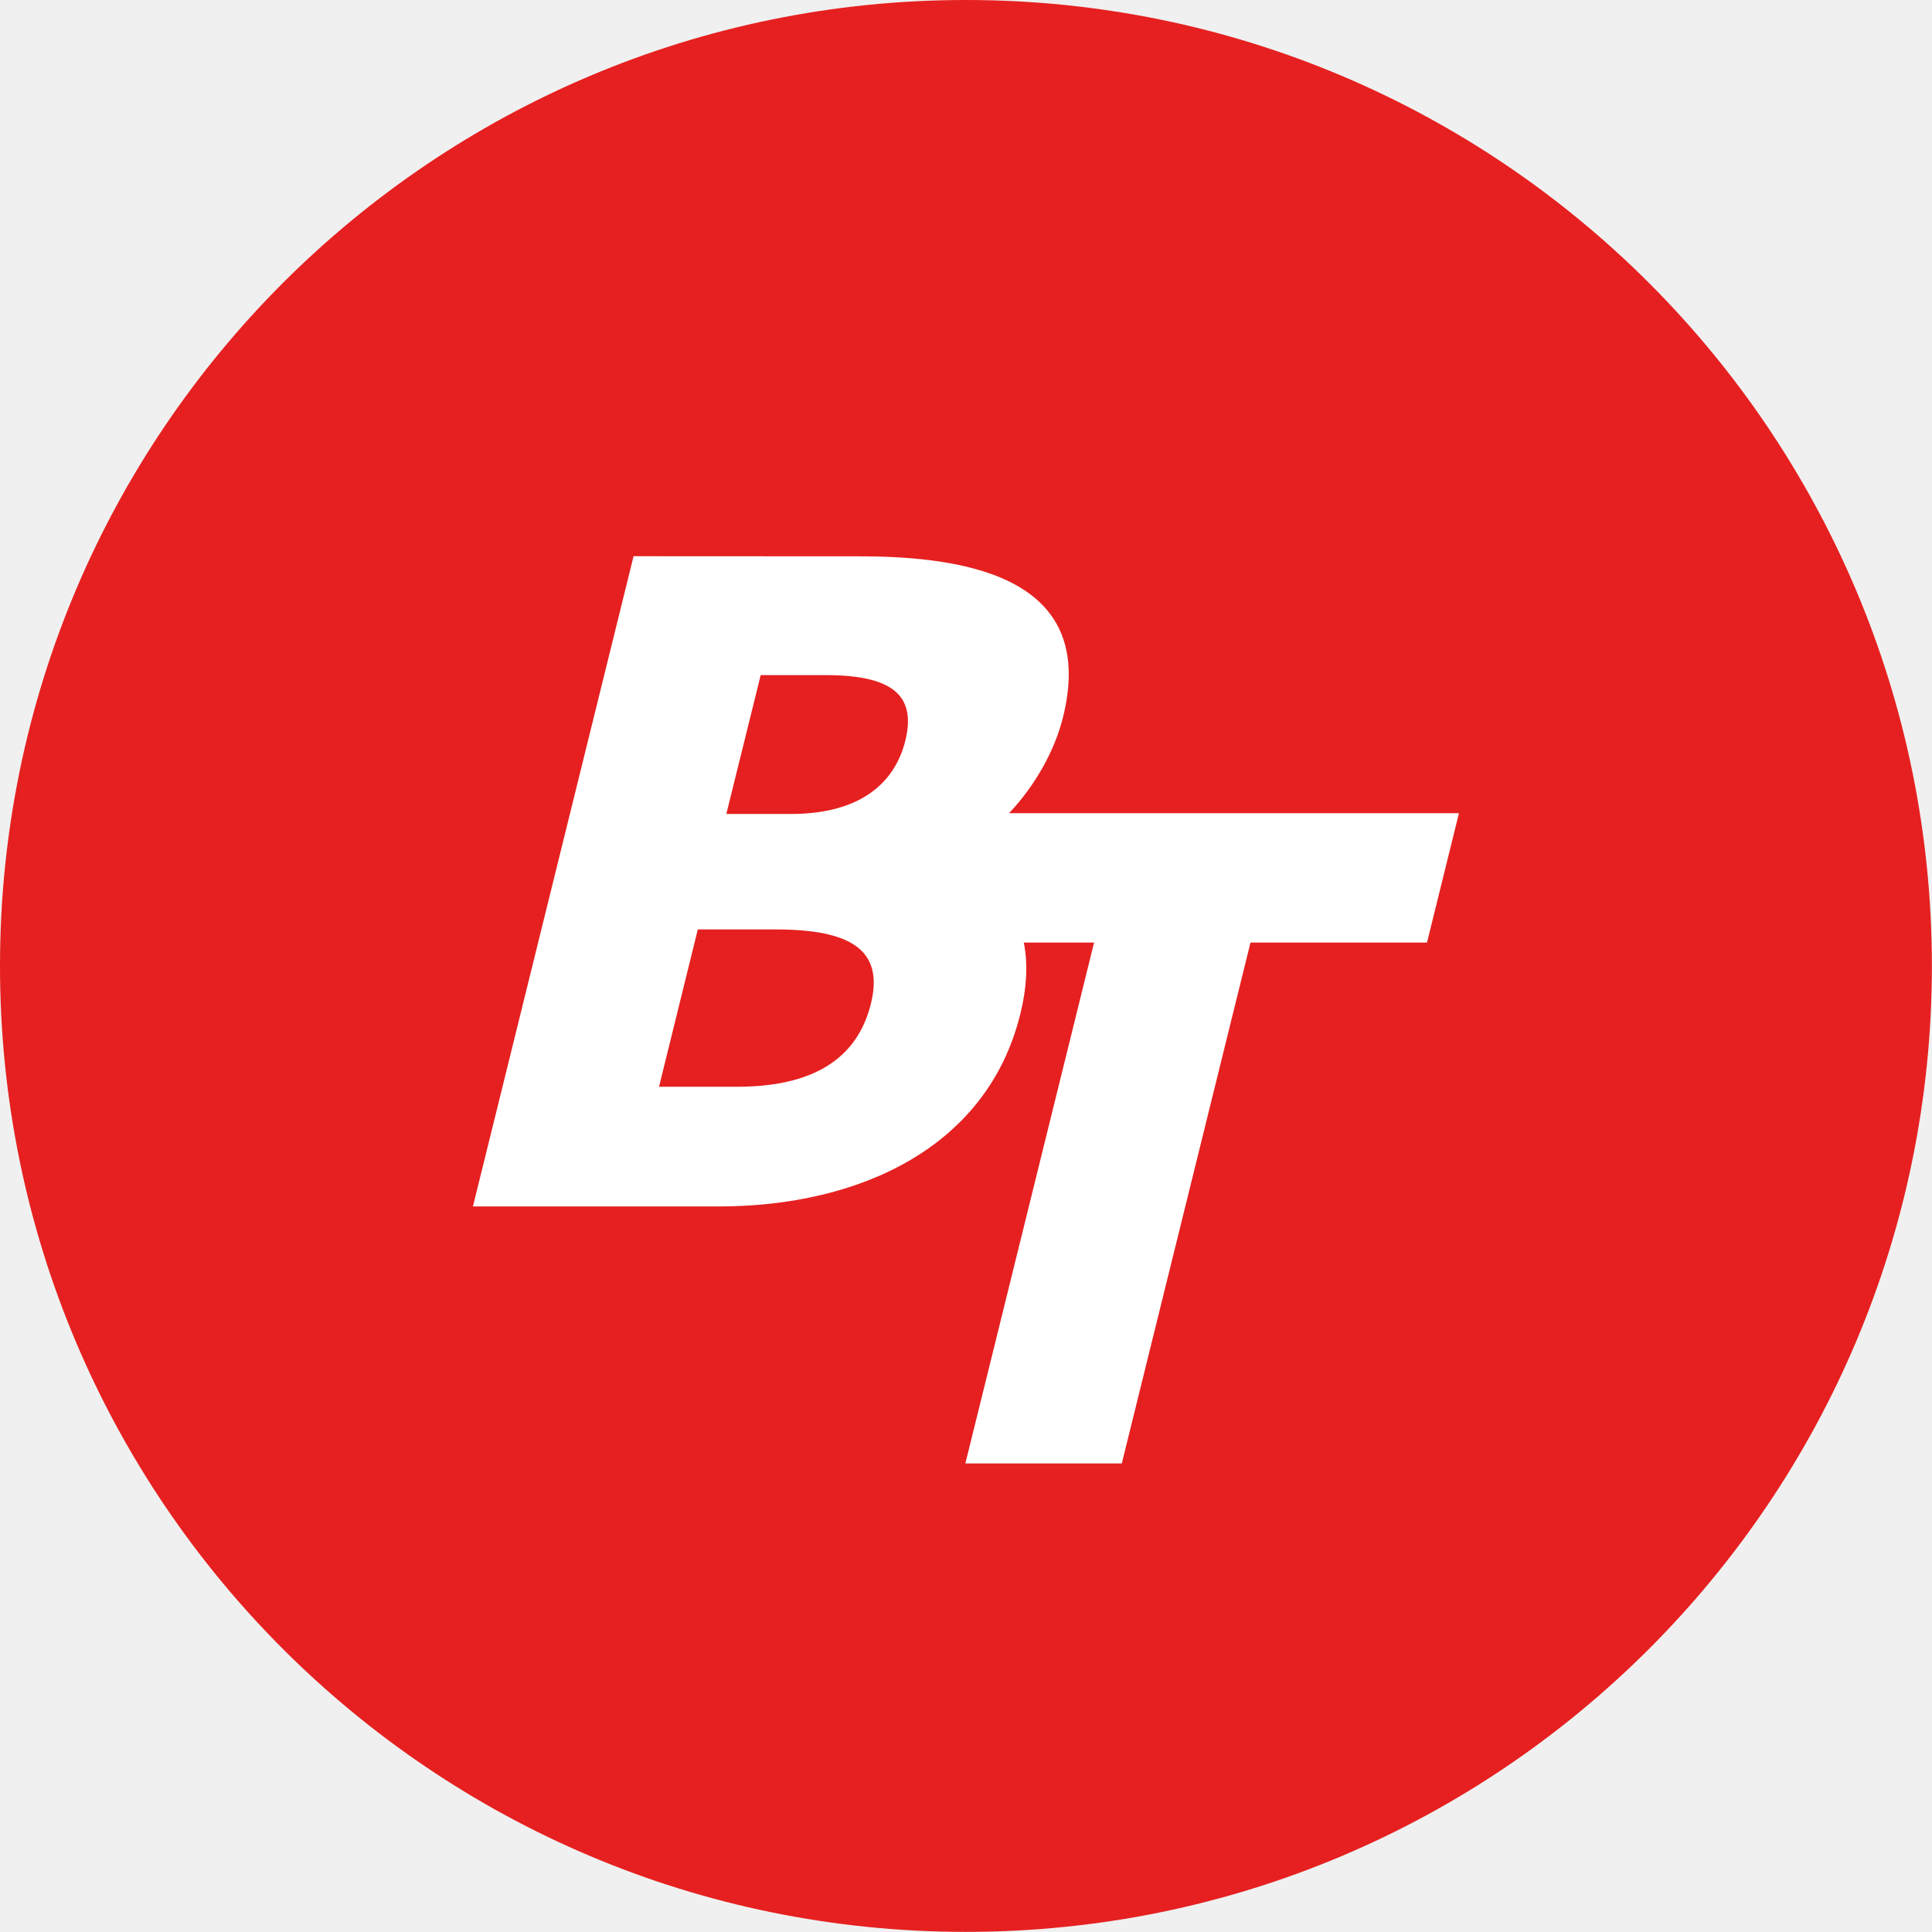
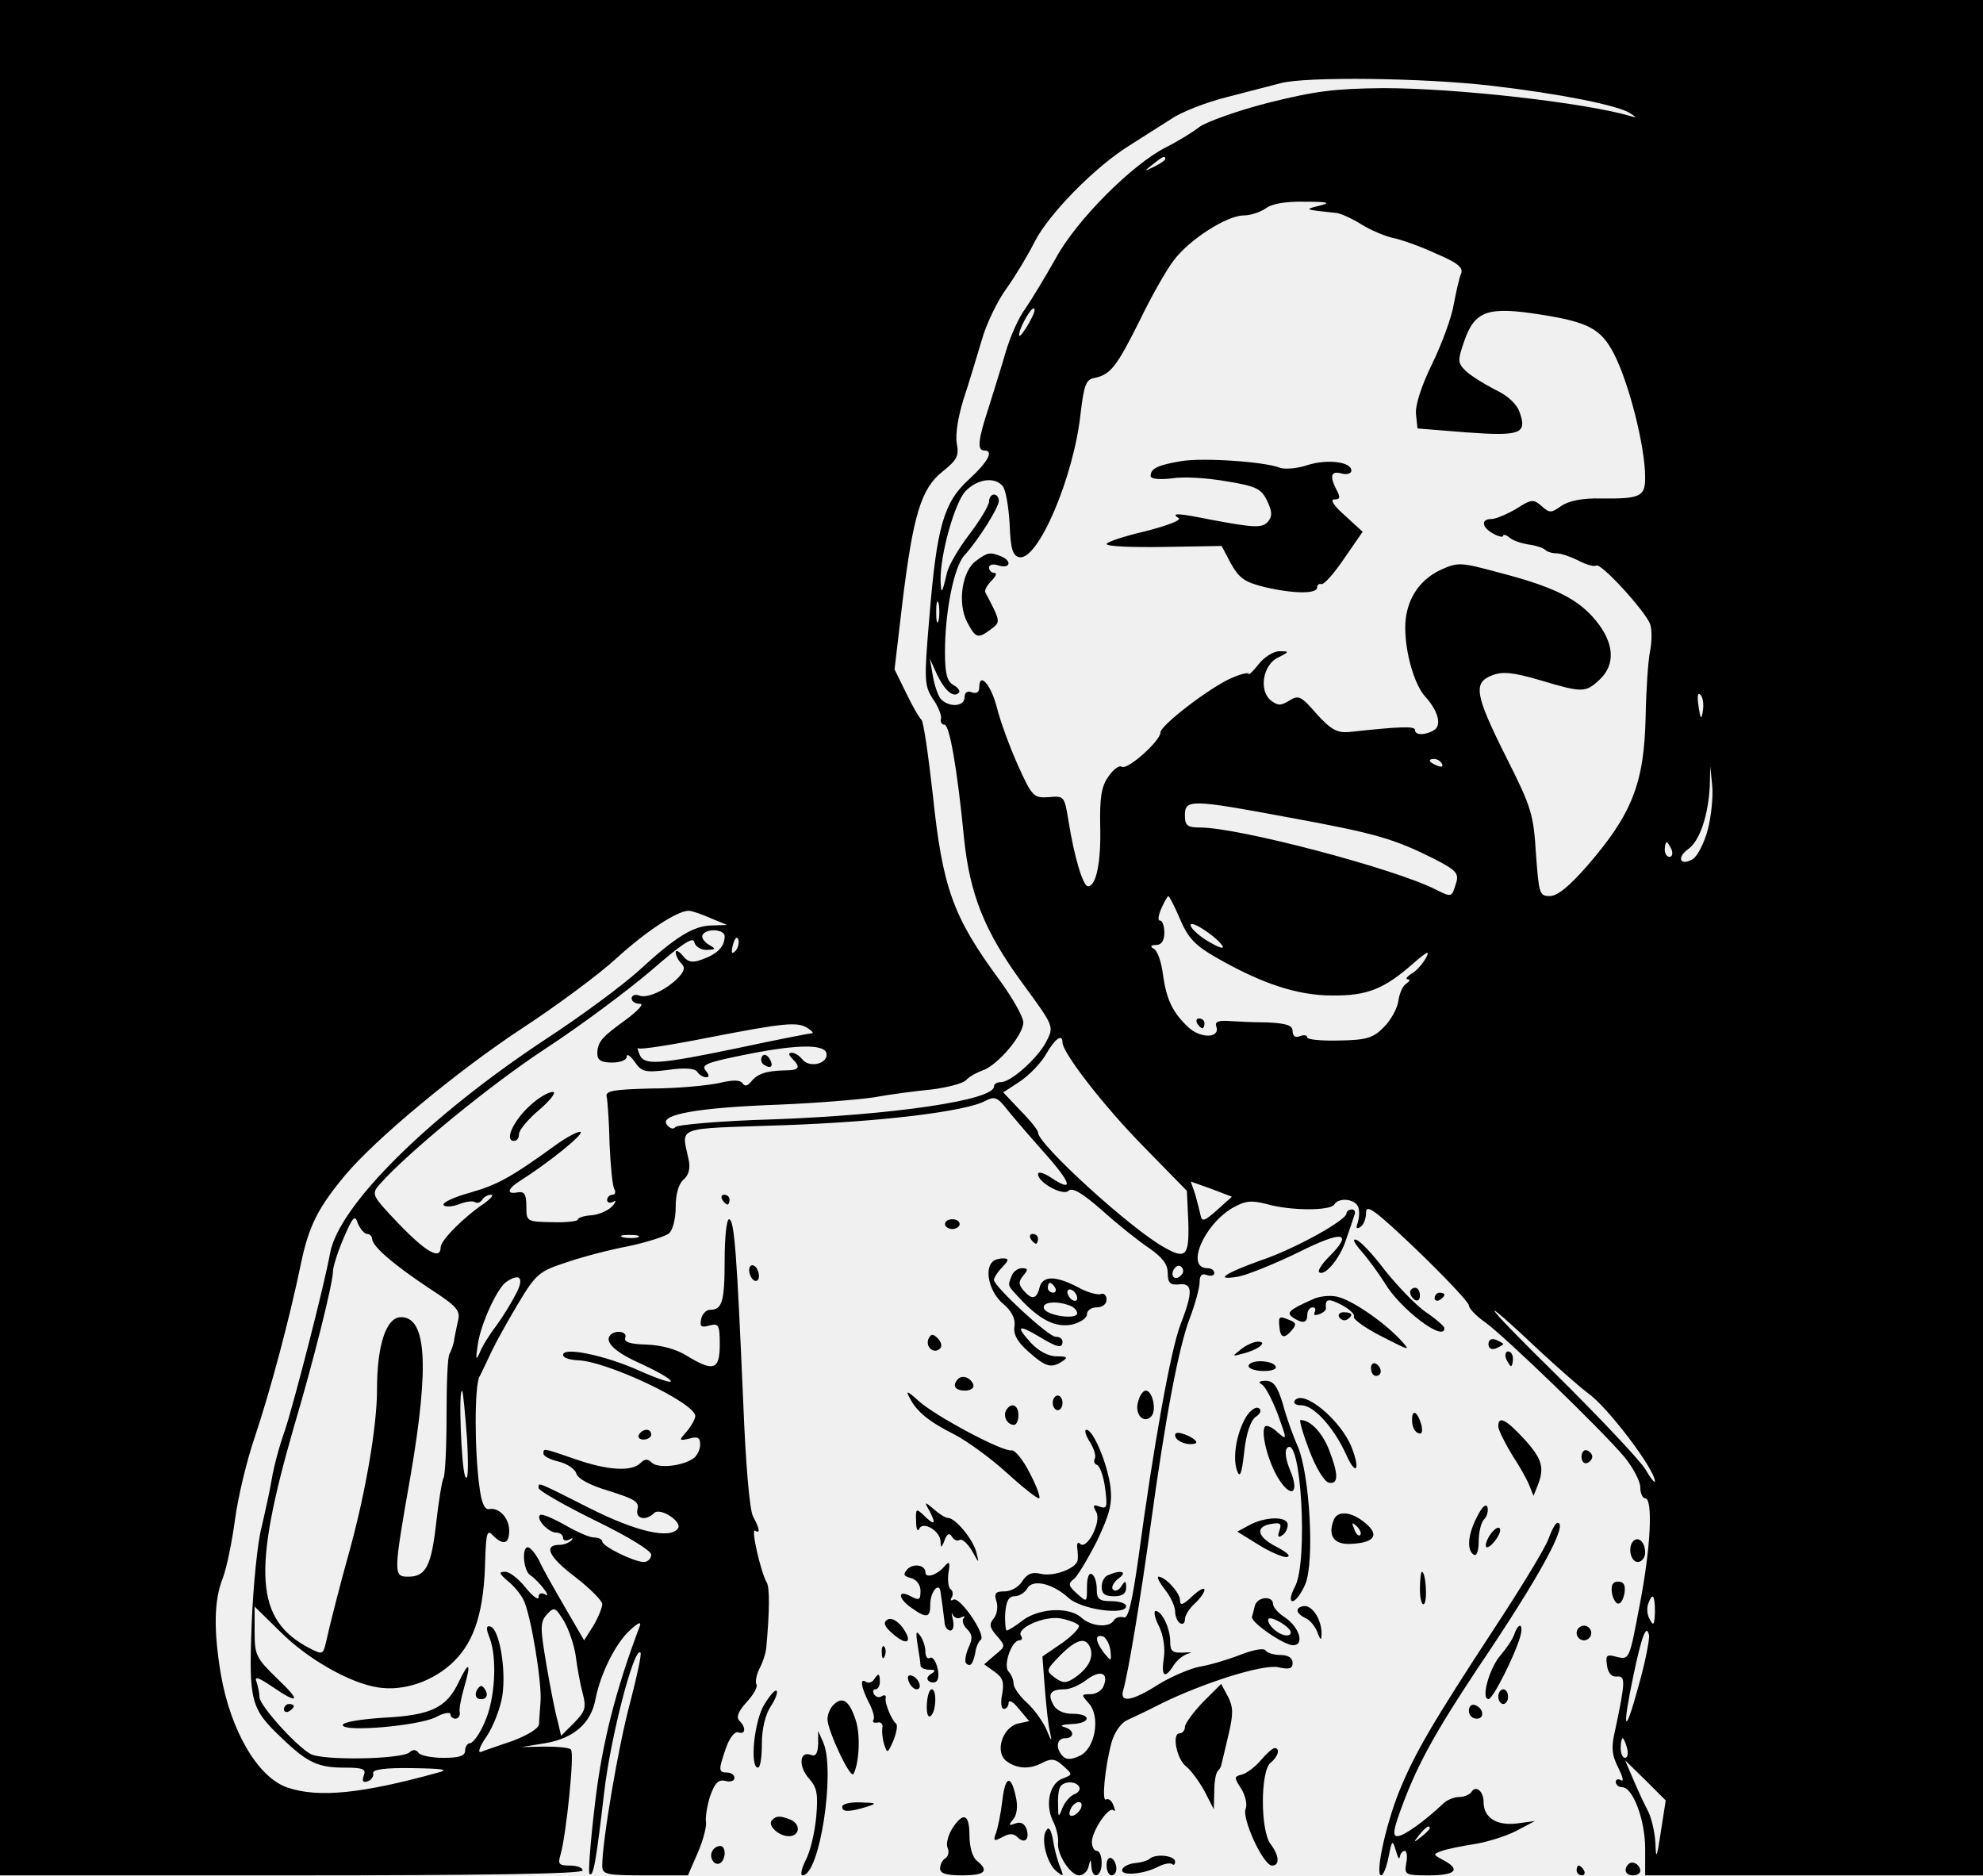
- <svg xmlns="http://www.w3.org/2000/svg" width="64" height="64" version="1.1" viewBox="0 0 16.933 16.933">
-   <circle cx="8.466" cy="8.466" r="8.466" fill="#e62020" stroke-linecap="round" stroke-width=".671" />
-   <path d="m5.553 4.875-1.408 5.699h2.152c1.241 0 2.358-0.521 2.645-1.685 0.06-0.243 0.067-0.451 0.031-0.628h0.616l-1.128 4.565h1.371l1.128-4.565h1.547l0.28-1.134h-3.943c0.229-0.242 0.401-0.549 0.473-0.842 0.271-1.095-0.594-1.409-1.774-1.409zm1.114 1.042h0.567c0.574 0 0.801 0.168 0.701 0.574-0.097 0.391-0.419 0.643-1.002 0.643h-0.567zm-0.551 2.229h0.682c0.666 0 0.95 0.184 0.835 0.651-0.121 0.49-0.517 0.728-1.175 0.728h-0.682z" fill="#fff" stroke-width="1.176" style="font-feature-settings:normal;font-variant-caps:normal;font-variant-ligatures:normal;font-variant-numeric:normal" />
+ <svg xmlns="http://www.w3.org/2000/svg" version="1.0" width="405pt" height="383pt" viewBox="0 0 405 383" preserveAspectRatio="xMidYMid meet">
+   <g transform="translate(0,383) scale(0.1,-0.1)" fill="#000000" stroke="none">
+     <path d="M0 1915 l0 -1915 595 0 c390 0 595 3 595 10 0 6 -12 10 -26 10 -23 0 -25 3 -19 23 11 38 29 207 21 214 -3 4 -28 6 -54 6 l-47 -1 49 8 c58 10 93 41 102 89 10 52 41 115 71 142 15 14 23 18 20 9 -50 -132 -78 -243 -92 -365 -9 -75 -14 -140 -11 -142 8 -8 14 30 30 167 13 112 61 298 74 285 3 -2 -7 -48 -21 -102 -24 -88 -57 -283 -57 -333 0 -18 7 -20 88 -20 l87 0 20 46 c11 25 18 53 17 62 -2 9 2 33 8 53 10 28 17 35 31 32 11 -3 19 0 19 6 0 6 -7 11 -15 11 -18 0 -18 5 -2 51 7 20 18 34 25 31 15 -5 16 10 2 24 -7 7 -2 19 15 38 14 15 23 31 20 36 -3 5 0 20 6 32 7 13 13 32 14 43 7 76 7 123 1 133 -12 20 -33 112 -24 106 11 -7 10 3 -4 29 -7 13 -15 105 -20 232 -13 301 -18 375 -29 375 -5 0 -9 -37 -9 -82 0 -87 -5 -103 -30 -103 -8 0 -16 -9 -18 -19 -3 -15 0 -18 17 -13 19 5 21 1 21 -39 0 -52 -13 -56 -67 -23 -22 14 -53 22 -83 23 -33 1 -46 5 -43 14 5 12 -18 17 -30 6 -14 -14 9 -36 64 -60 32 -15 59 -30 59 -35 0 -4 -29 6 -65 22 -69 31 -155 49 -155 32 0 -6 13 -10 29 -11 59 -1 241 -87 241 -114 0 -6 -8 -20 -17 -31 -17 -19 -17 -20 5 -15 17 5 22 2 22 -12 0 -10 -6 -22 -12 -27 -21 -17 -74 -23 -87 -10 -8 8 -14 8 -23 -1 -18 -18 -67 -15 -133 8 -67 23 -65 23 -65 11 0 -5 14 -12 31 -16 17 -4 33 -15 36 -24 3 -11 27 -24 67 -36 51 -16 62 -22 58 -37 -5 -20 17 -25 34 -8 12 12 57 -17 49 -31 -15 -23 -84 -8 -181 41 -111 56 -104 53 -104 41 0 -5 52 -35 115 -66 68 -33 115 -62 115 -70 0 -8 -7 -15 -15 -15 -20 0 -85 32 -85 42 0 4 -7 8 -17 8 -9 0 -36 12 -60 26 -25 14 -47 23 -50 20 -9 -8 17 -36 33 -36 8 0 14 -5 14 -11 0 -5 6 -7 13 -3 7 4 8 3 4 -2 -5 -5 -16 -9 -24 -9 -34 0 -22 -25 31 -65 31 -24 56 -49 56 -56 0 -7 -8 -27 -18 -44 l-19 -30 -39 67 c-22 38 -46 80 -53 96 -8 15 -18 27 -23 27 -13 0 -9 -48 5 -57 17 -11 46 -49 30 -39 -8 4 -13 2 -13 -6 0 -7 -12 2 -26 19 -14 18 -33 33 -42 33 -14 0 -13 -3 4 -18 12 -9 27 -27 33 -39 15 -29 38 -169 35 -208 -1 -16 -3 -37 -3 -46 -1 -9 -22 -22 -53 -34 -29 -10 -59 -20 -66 -23 -7 -2 -2 12 12 32 14 21 28 58 32 83 8 54 -6 135 -24 141 -9 3 -10 -3 -2 -23 16 -42 11 -126 -10 -172 -10 -24 -24 -43 -30 -43 -5 0 -10 -7 -10 -15 0 -11 -12 -15 -44 -15 -25 0 -48 5 -51 10 -5 7 -11 8 -19 1 -17 -14 -177 -17 -202 -3 -29 16 -104 99 -104 116 0 8 -3 22 -6 31 -5 12 3 10 31 -9 57 -39 61 -31 10 17 -42 41 -45 47 -45 95 l0 51 53 -52 c55 -55 141 -104 198 -113 54 -9 116 13 157 54 42 42 61 103 63 209 2 53 4 60 16 47 21 -21 33 -17 33 10 0 26 -21 48 -41 44 -9 -2 -16 13 -20 47 -10 73 -10 203 0 223 5 9 16 33 25 52 9 19 34 64 55 99 36 60 43 65 98 83 32 11 89 26 127 33 37 8 75 20 82 26 8 6 14 30 14 54 0 27 6 47 16 56 10 8 14 22 11 38 -15 73 -34 65 193 73 200 7 373 28 413 50 17 9 24 7 40 -13 10 -13 45 -54 78 -91 59 -66 63 -85 14 -52 -14 9 -25 12 -25 6 0 -17 51 -45 62 -34 8 8 29 -5 69 -40 32 -29 75 -63 96 -77 27 -19 38 -33 38 -51 0 -20 5 -25 23 -23 28 3 29 -15 3 -82 -20 -52 -55 -247 -86 -477 -13 -92 -21 -125 -30 -121 -7 2 -16 0 -20 -6 -9 -16 -46 -13 -66 5 -25 23 -86 20 -120 -5 -15 -12 -30 -21 -33 -21 -2 0 -4 16 -3 35 2 25 7 35 19 35 9 0 21 7 26 16 11 20 52 10 84 -19 25 -24 118 -37 118 -17 0 5 -13 10 -30 10 -25 0 -30 4 -30 24 0 14 -4 28 -10 31 -6 4 -10 -7 -10 -26 0 -32 0 -32 -21 -13 -17 15 -18 20 -6 29 7 5 28 40 47 77 26 55 32 76 28 111 -6 47 -35 117 -49 117 -5 0 -2 -11 7 -25 8 -13 13 -28 10 -34 -3 -5 -1 -11 5 -13 5 -2 13 -23 16 -47 5 -39 4 -43 -11 -38 -13 5 -15 3 -7 -11 11 -20 -19 -78 -33 -65 -4 5 -7 1 -6 -7 1 -8 2 -20 1 -26 -2 -17 -50 -35 -76 -28 -17 4 -27 0 -37 -15 -7 -12 -23 -21 -36 -21 -19 0 -22 -4 -17 -20 4 -12 1 -28 -6 -36 -9 -11 -8 -18 7 -35 18 -21 18 -21 -4 -39 l-22 -19 21 -15 c17 -12 20 -21 16 -45 -4 -18 -2 -31 3 -31 6 0 10 6 10 13 1 6 10 1 21 -13 l21 -25 -23 -5 c-32 -8 -48 -59 -23 -77 22 -16 48 -17 75 -2 16 8 25 7 40 -7 20 -18 20 -18 0 -26 -27 -9 -37 -52 -21 -86 8 -15 12 -35 11 -45 -3 -23 25 -67 43 -67 8 0 17 8 19 17 4 17 5 17 6 1 2 -28 21 -21 21 7 0 14 -4 25 -10 25 -5 0 -10 8 -10 18 0 23 35 74 44 65 4 -4 4 0 0 10 -3 9 -10 15 -15 12 -9 -6 -3 62 11 116 6 21 19 40 32 46 13 6 43 20 68 33 87 43 210 82 241 75 22 -5 29 -3 29 9 0 10 -9 16 -24 16 -14 0 -27 4 -31 9 -3 6 -25 2 -53 -9 -26 -10 -63 -21 -83 -24 -19 -4 -57 -20 -83 -36 -53 -34 -80 -39 -72 -12 10 34 36 190 56 337 30 219 57 363 80 423 11 29 20 62 20 73 0 15 5 19 15 15 8 -3 15 -1 15 4 0 6 -6 10 -14 10 -45 0 -8 88 51 123 27 15 38 16 70 8 48 -14 130 -14 138 -1 9 15 42 12 49 -5 3 -8 2 -22 -1 -32 -4 -11 -3 -14 5 -9 7 4 12 17 12 30 0 18 19 4 105 -78 58 -56 105 -106 105 -112 0 -6 15 -22 34 -35 40 -29 237 -219 284 -275 17 -21 32 -49 32 -61 0 -13 5 -23 10 -23 16 0 12 -98 -11 -217 -21 -111 -21 -113 -46 -107 -22 6 -24 4 -21 -17 2 -15 9 -24 20 -23 18 2 18 -9 -3 -108 -9 -37 -7 -52 6 -78 9 -18 12 -29 6 -26 -6 4 -11 2 -11 -3 0 -6 6 -11 13 -11 22 0 47 -67 47 -125 l0 -55 345 0 345 0 0 1915 0 1915 -2025 0 -2025 0 0 -1915z m3045 1740 c139 -16 259 -40 284 -56 14 -9 14 -10 1 -6 -92 27 -354 57 -505 57 -100 -1 -139 -6 -235 -30 -63 -16 -126 -39 -140 -49 -14 -11 -45 -30 -69 -42 -69 -35 -183 -149 -225 -227 -21 -37 -48 -82 -61 -101 -14 -18 -32 -59 -41 -90 -9 -31 -25 -82 -35 -114 -21 -64 -24 -87 -9 -87 20 0 9 -22 -31 -59 -52 -47 -66 -98 -81 -283 -11 -128 -10 -138 7 -165 11 -15 18 -34 17 -40 -2 -7 1 -13 7 -13 10 0 26 -88 40 -233 12 -114 42 -190 120 -296 65 -89 64 -87 47 -120 -18 -33 -71 -81 -92 -81 -8 0 -14 -4 -14 -9 0 -28 -206 -58 -450 -67 -107 -3 -198 -11 -201 -16 -3 -5 -11 -3 -17 5 -17 21 64 35 228 41 74 3 162 10 195 15 33 6 86 13 118 16 31 4 63 12 70 19 7 8 23 16 34 20 30 10 83 72 83 98 0 11 -22 50 -49 87 -95 129 -116 188 -136 379 -9 80 -19 149 -23 152 -4 3 -18 27 -31 54 l-24 49 16 136 c22 179 38 233 82 268 30 24 34 32 29 58 -3 18 3 55 14 90 11 33 27 87 37 120 9 33 32 80 50 105 18 25 44 68 58 96 29 57 123 153 194 197 27 17 64 41 85 54 20 14 71 34 115 45 43 11 92 24 108 28 51 14 294 11 430 -5z m-665 -150 c0 -2 -10 -9 -22 -15 -22 -11 -22 -10 -4 4 21 17 26 19 26 11z m315 -95 c-32 -8 -32 -8 35 -15 8 -1 31 -11 50 -23 19 -12 48 -24 65 -28 16 -3 56 -17 88 -32 45 -19 56 -29 51 -41 -4 -9 -10 -37 -15 -63 -4 -25 -24 -80 -44 -121 -23 -47 -35 -86 -33 -103 l3 -29 99 -8 c111 -8 125 -3 110 40 -6 18 -24 35 -52 48 -23 12 -50 29 -59 38 -16 16 -16 21 -3 59 22 64 48 73 160 55 94 -15 120 -29 146 -79 31 -60 64 -190 64 -253 0 -39 -9 -44 -91 -43 -37 1 -65 -5 -80 -15 -21 -15 -24 -15 -40 -1 -17 15 -21 15 -52 -5 -19 -11 -42 -21 -51 -21 -22 0 -20 -17 4 -30 11 -6 20 -8 20 -4 0 3 6 2 13 -4 7 -6 25 -12 39 -14 15 -2 30 -7 34 -11 4 -4 14 -7 23 -7 9 0 29 -7 45 -15 15 -8 32 -13 36 -10 10 6 99 -92 110 -119 4 -11 4 -36 0 -56 -4 -19 -8 -79 -9 -133 -3 -136 -27 -199 -120 -306 -36 -41 -60 -61 -76 -61 -21 0 -22 5 -28 86 -5 81 -9 95 -61 198 -64 128 -68 152 -28 167 21 8 42 6 97 -10 87 -26 93 -26 122 1 33 31 30 75 -8 121 -36 44 -86 69 -199 98 -77 21 -83 21 -118 5 -45 -21 -72 -64 -72 -118 0 -52 19 -118 42 -142 25 -28 33 -57 17 -67 -18 -11 -39 -11 -39 0 0 8 -25 8 -135 -4 -24 -2 -37 5 -66 37 -32 37 -37 39 -56 27 -18 -11 -24 -10 -38 1 -24 20 -16 72 15 87 24 12 24 13 3 13 -12 0 -31 -12 -42 -26 -12 -15 -21 -24 -21 -20 0 3 -15 0 -33 -8 -42 -17 -147 -97 -147 -112 0 -17 -67 -77 -79 -70 -5 4 -18 -6 -28 -21 -14 -20 -17 -44 -16 -100 2 -73 -8 -123 -25 -123 -10 0 -28 59 -40 135 -8 49 -9 50 -40 47 -31 -2 -34 1 -63 65 -17 38 -36 90 -43 118 -12 47 -36 74 -36 41 0 -10 -6 -13 -15 -10 -9 4 -15 0 -15 -10 0 -20 -33 -21 -49 -3 -6 8 -13 29 -16 48 l-6 34 14 -31 c16 -34 34 -50 45 -39 4 3 -1 11 -11 16 -13 8 -17 23 -17 68 0 81 18 172 39 196 30 33 71 99 71 112 0 7 -4 13 -10 13 -5 0 -10 -6 -10 -14 0 -8 -18 -38 -40 -67 -23 -30 -43 -65 -46 -79 -10 -43 -12 -46 -13 -15 -1 52 29 159 51 182 24 25 60 30 76 10 6 -7 12 -42 14 -77 2 -51 6 -65 20 -68 38 -7 111 163 125 294 7 58 11 69 28 72 33 7 45 22 92 116 24 50 56 106 70 124 32 43 109 92 143 92 14 0 35 7 46 15 12 9 41 14 79 13 48 0 54 -2 30 -8z m-593 -239 c-9 -16 -18 -28 -20 -27 -5 6 21 56 29 56 5 0 0 -13 -9 -29z m-185 -608 c-3 -10 -5 -2 -5 17 0 19 2 27 5 18 2 -10 2 -26 0 -35z m1561 -184 c-3 -20 -5 -19 -9 9 -3 20 -2 29 4 23 5 -5 7 -19 5 -32z m-533 -109 c3 -6 -1 -7 -9 -4 -18 7 -21 14 -7 14 6 0 13 -4 16 -10z m543 -134 c-7 -27 -21 -54 -30 -60 -26 -16 -35 2 -10 20 23 16 41 68 44 129 l1 40 4 -40 c2 -22 -2 -62 -9 -89z m-853 24 c175 -32 212 -43 294 -84 45 -23 51 -30 45 -49 -9 -30 -9 -30 -41 -14 -84 43 -403 127 -482 127 -26 0 -31 4 -31 25 0 33 12 33 215 -5z m779 -65 c3 -8 1 -15 -4 -15 -6 0 -10 7 -10 15 0 8 2 15 4 15 2 0 6 -7 10 -15z m-1004 -142 c16 -38 31 -54 73 -78 94 -54 167 -78 237 -78 72 -1 107 13 167 66 29 25 34 27 25 10 -7 -12 -20 -27 -30 -32 -9 -6 -12 -11 -7 -11 6 0 4 -4 -3 -9 -7 -4 -14 -20 -16 -35 -2 -15 -15 -39 -29 -53 -22 -23 -36 -27 -91 -28 -37 -1 -66 2 -66 6 0 5 -7 6 -15 3 -9 -4 -15 0 -15 10 0 12 -12 16 -52 18 -29 0 -66 2 -81 3 -19 1 -26 -2 -23 -11 9 -24 -31 -26 -57 -2 -33 31 -45 58 -52 109 -3 24 -11 47 -18 51 -9 5 -7 8 4 8 11 0 17 9 17 25 0 14 -4 25 -9 25 -5 0 -3 11 3 25 6 14 13 25 14 25 2 0 13 -21 24 -47z m-959 2 l34 -14 -30 -1 c-38 0 -75 -23 -150 -92 -33 -30 -118 -93 -190 -140 -241 -159 -424 -341 -441 -438 -11 -62 -73 -303 -92 -361 -11 -30 -23 -75 -27 -100 -4 -24 -14 -69 -21 -99 -8 -30 -17 -119 -20 -197 -6 -159 -2 -173 63 -234 51 -49 73 -59 127 -59 38 0 44 -3 39 -16 -4 -12 -2 -15 8 -12 8 3 13 11 11 17 -1 7 24 11 80 10 63 -1 76 -3 53 -9 -155 -43 -244 -52 -307 -31 -61 20 -117 116 -137 232 -15 90 -14 151 4 196 8 21 19 75 25 120 6 45 24 121 41 170 31 93 69 234 94 354 16 76 35 113 90 179 62 74 228 212 360 299 72 47 158 111 193 143 59 54 123 97 148 98 7 0 27 -7 45 -15z m1046 -57 c3 -7 -8 -3 -27 8 -18 10 -36 26 -38 33 -5 16 52 -21 65 -41z m-1017 20 c0 -19 -12 -33 -35 -43 -30 -13 -39 -12 -52 5 -7 8 -13 10 -13 5 0 -6 5 -16 11 -22 9 -9 7 -16 -6 -30 -26 -26 -64 -43 -80 -36 -8 3 -15 0 -15 -6 0 -6 7 -11 17 -11 9 0 -3 -13 -28 -32 -50 -36 -59 -46 -59 -70 0 -13 8 -18 30 -18 17 0 30 5 30 12 0 7 7 2 16 -10 14 -21 21 -23 69 -17 34 5 55 3 59 -4 4 -6 12 -11 18 -11 7 0 7 4 -1 14 -9 11 3 16 66 29 114 24 176 26 181 6 4 -21 -34 -31 -49 -13 -6 8 -16 14 -22 14 -7 0 -7 -4 1 -12 18 -18 15 -24 -15 -24 -39 -1 -56 -7 -69 -23 -7 -9 -13 -10 -17 -4 -5 8 -20 8 -49 1 -24 -5 -86 -11 -138 -11 -79 -2 -94 -5 -91 -17 2 -8 5 -52 6 -97 2 -45 6 -87 10 -92 3 -6 1 -11 -4 -11 -6 0 -11 -5 -11 -11 0 -5 6 -7 13 -3 6 4 5 -1 -3 -10 -9 -9 -28 -17 -43 -18 -15 -1 -27 -5 -27 -9 0 -3 -24 -6 -52 -5 -52 1 -53 1 -53 32 0 25 -4 31 -17 29 -25 -5 -22 7 5 24 54 34 128 93 123 99 -3 3 -25 -8 -49 -25 -95 -69 -122 -83 -178 -99 -32 -9 -56 -20 -53 -25 2 -4 16 -4 30 1 14 6 29 8 34 5 5 -3 11 -1 15 5 3 5 11 10 18 10 6 0 0 -7 -13 -17 -41 -27 -90 -76 -90 -90 0 -27 -29 -11 -85 47 -57 60 -57 61 -39 82 59 66 226 203 339 277 72 47 168 119 215 159 62 54 86 70 88 58 2 -9 13 -16 25 -16 20 1 20 2 4 11 -9 6 -15 14 -12 20 9 14 45 11 45 -3z m22 -30 c-8 -8 -9 -4 -5 13 4 13 8 18 11 10 2 -7 -1 -18 -6 -23z m148 -158 c8 -5 12 -10 9 -10 -3 0 -71 -13 -150 -30 -168 -35 -194 -36 -203 -13 -4 10 -5 15 -2 12 3 -3 68 7 143 22 155 30 182 33 203 19z m520 -29 c0 -21 85 -131 166 -213 l88 -90 3 -64 c2 -69 -5 -77 -50 -51 -67 37 -257 210 -257 234 0 5 -16 25 -36 45 l-35 37 35 23 c19 13 43 38 53 56 17 30 33 42 33 23z m316 -342 c-26 -23 -31 -25 -34 -11 -2 9 -7 29 -11 43 l-9 26 42 -15 42 -16 -30 -27z m-1736 -49 c5 0 10 -5 10 -10 0 -15 44 -53 118 -102 57 -37 63 -45 57 -67 -3 -14 -7 -33 -8 -41 -2 -9 -6 -20 -9 -25 -4 -6 -6 -63 -6 -128 0 -64 -3 -120 -6 -125 -3 -5 -10 -46 -15 -91 -10 -89 -21 -111 -57 -111 -31 0 -31 4 5 209 38 223 32 321 -20 321 -30 0 -49 -56 -49 -148 0 -74 -23 -208 -55 -325 -21 -75 -42 -158 -49 -190 -6 -26 -7 -27 -34 -13 -111 58 -117 156 -32 451 41 138 80 295 80 318 0 10 10 41 22 69 19 44 23 48 29 29 5 -11 13 -21 19 -21z m553 -7 c-7 -2 -21 -2 -30 0 -10 3 -4 5 12 5 17 0 24 -2 18 -5z m1112 -74 c-10 -15 -25 -10 -19 6 4 8 10 12 15 9 5 -3 7 -10 4 -15z m-1361 -41 c-9 -18 -27 -47 -40 -65 -14 -18 -29 -42 -34 -55 -8 -18 -9 -15 -4 17 6 42 40 115 58 127 28 19 37 8 20 -24z m2096 -122 c36 -33 78 -70 93 -81 41 -29 136 -155 137 -180 0 -5 -9 6 -20 25 -12 19 -94 106 -183 194 -152 149 -170 177 -27 42z m-2196 -176 c3 -60 2 -88 -4 -75 -8 19 -14 183 -6 174 2 -2 6 -47 10 -99z m2426 -352 c-1 -26 -3 -30 -10 -16 -6 9 -7 23 -4 32 9 25 14 19 14 -16z m-2204 -91 c3 -23 9 -57 14 -75 8 -30 5 -37 -17 -60 l-27 -27 -7 30 c-5 17 -15 68 -23 115 -13 77 -13 87 1 103 15 16 17 15 35 -14 10 -17 21 -50 24 -72z m1027 64 c4 -4 -11 -20 -33 -36 l-41 -28 5 -66 c3 -36 7 -77 11 -91 4 -18 2 -16 -7 6 -7 17 -25 42 -40 56 -16 14 -28 32 -28 40 0 8 -5 19 -10 24 -12 12 6 64 22 64 5 0 7 4 3 10 -9 15 47 40 80 35 16 -3 33 -9 38 -14z m1143 -126 c-28 -103 -34 -91 -10 23 17 82 27 107 32 82 1 -9 -8 -56 -22 -105z m-1078 74 c2 -23 2 -23 -13 -5 -18 24 -20 39 -2 34 6 -3 13 -15 15 -29z m-41 5 c7 -20 -5 -42 -33 -61 -17 -11 -23 -11 -40 1 -18 14 -18 15 11 45 34 34 53 39 62 15z m27 -77 c-3 -9 -15 -17 -27 -17 -19 0 -19 -1 -3 -19 24 -27 13 -92 -19 -107 -17 -8 -27 -8 -34 -1 -16 16 -13 37 4 37 21 0 19 18 -2 23 -10 3 -3 5 15 6 40 1 43 21 2 21 -18 0 -33 7 -39 19 -12 22 -5 31 23 31 12 0 32 9 46 20 27 20 45 14 34 -13z m1069 -127 c3 -11 1 -20 -4 -20 -5 0 -9 9 -9 20 0 11 2 20 4 20 2 0 6 -9 9 -20z m69 -171 c-8 -54 -10 -58 -11 -24 -1 22 -8 54 -17 70 -9 17 -22 46 -30 65 l-15 35 42 -41 41 -41 -10 -64z m-1188 92 c3 -5 -1 -12 -9 -15 -9 -3 -20 -16 -25 -28 -8 -21 -9 -21 -9 8 -1 17 2 34 6 37 9 10 31 9 37 -2z m4 -43 c-2 -6 -10 -14 -16 -16 -7 -2 -10 2 -6 12 7 18 28 22 22 4z" />
+     <path d="M2411 2888 c-47 -8 -61 -15 -61 -30 0 -6 16 -8 43 -5 23 4 73 1 112 -6 61 -10 71 -15 83 -40 10 -21 11 -31 2 -42 -12 -14 -28 -13 -119 4 -64 13 -81 14 -64 3 7 -4 -21 -15 -68 -27 -43 -10 -79 -22 -79 -26 0 -5 53 -7 117 -6 l118 2 19 -36 c17 -30 28 -38 69 -48 60 -14 107 -14 107 -1 0 5 4 9 9 7 5 -1 26 22 46 52 l38 55 -36 33 c-23 20 -31 33 -22 33 12 0 13 4 5 19 -15 29 -12 40 10 34 11 -3 20 0 20 6 0 18 -50 24 -90 11 -21 -7 -47 -9 -57 -5 -30 12 -157 21 -202 13z" />
+     <path d="M1994 2685 c-29 -20 -39 -86 -19 -125 18 -34 22 -35 49 -15 20 15 20 15 -12 76 -1 4 4 14 13 23 9 9 12 16 6 16 -6 0 -11 5 -11 11 0 6 9 8 20 4 24 -7 27 10 4 19 -22 9 -27 8 -50 -9z" />
+     <path d="M2445 1740 c3 -5 8 -10 11 -10 2 0 4 5 4 10 0 6 -5 10 -11 10 -5 0 -7 -4 -4 -10z" />
+     <path d="M1556 1672 c-3 -6 -1 -14 5 -17 14 -9 20 -2 10 14 -6 8 -11 9 -15 3z" />
+     <path d="M1088 1577 c-37 -31 -60 -77 -38 -77 6 0 10 6 10 14 0 8 19 31 42 50 23 20 35 36 27 36 -8 0 -26 -10 -41 -23z" />
+     <path d="M1475 1380 c3 -5 8 -10 11 -10 2 0 4 5 4 10 0 6 -5 10 -11 10 -5 0 -7 -4 -4 -10z" />
+     <path d="M2750 1352 c0 -14 -106 -73 -175 -96 -75 -27 -97 -42 -45 -33 19 4 74 26 123 50 90 45 112 41 61 -10 -14 -14 -23 -28 -20 -31 11 -10 43 28 55 66 7 20 15 43 17 50 3 6 1 12 -5 12 -6 0 -11 -4 -11 -8z" />
+     <path d="M1930 1330 c0 -5 7 -10 15 -10 8 0 15 5 15 10 0 6 -7 10 -15 10 -8 0 -15 -4 -15 -10z" />
+     <path d="M2105 1300 c3 -5 8 -10 11 -10 2 0 4 5 4 10 0 6 -5 10 -11 10 -5 0 -7 -4 -4 -10z" />
+     <path d="M2781 1274 c14 -16 35 -45 47 -64 31 -53 123 -123 122 -92 -1 4 -18 19 -39 33 -21 15 -57 53 -82 84 -24 32 -51 61 -59 63 -9 3 -4 -7 11 -24z" />
+     <path d="M2027 1253 c-17 -16 -6 -62 21 -85 18 -15 26 -31 24 -46 -3 -17 6 -33 29 -53 35 -31 46 -34 69 -19 12 8 9 10 -12 10 -17 0 -37 11 -52 27 -32 35 -27 39 15 14 38 -23 49 -26 49 -11 0 6 -6 10 -14 10 -15 0 -126 103 -126 116 0 4 7 16 17 26 14 15 14 18 1 18 -8 0 -18 -3 -21 -7z" />
+     <path d="M1530 1236 c0 -8 5 -18 10 -21 6 -3 10 1 10 9 0 8 -4 18 -10 21 -5 3 -10 -1 -10 -9z" />
+     <path d="M2066 1224 c-8 -21 -9 -18 17 -46 41 -44 73 -60 107 -53 16 4 30 13 30 21 0 8 9 14 20 14 12 0 20 7 20 16 0 9 -6 14 -12 11 -7 -2 -29 4 -48 15 -45 23 -71 23 -77 -2 -6 -24 -16 -25 -33 -5 -10 12 -10 18 0 30 10 12 10 15 -3 15 -8 0 -18 -7 -21 -16z m89 -24 c3 -5 1 -10 -4 -10 -6 0 -11 5 -11 10 0 6 2 10 4 10 3 0 8 -4 11 -10z m45 -21 c0 -6 -4 -7 -10 -4 -5 3 -10 11 -10 16 0 6 5 7 10 4 6 -3 10 -11 10 -16z m-16 -15 c9 -3 16 -10 16 -16 0 -14 -63 -5 -68 10 -4 13 25 16 52 6z" />
+     <path d="M2880 1191 c0 -6 5 -13 10 -16 6 -3 10 1 10 9 0 9 -4 16 -10 16 -5 0 -10 -4 -10 -9z" />
+     <path d="M2680 1176 c-47 -21 -54 -27 -39 -37 20 -13 29 -11 29 6 0 8 5 15 11 15 5 0 7 -4 4 -10 -3 -6 1 -7 9 -4 9 3 15 9 14 12 -2 20 5 21 32 7 17 -9 28 -20 25 -24 -2 -5 23 -23 56 -40 61 -31 61 -31 38 -6 -34 36 -99 81 -129 87 -14 3 -36 1 -50 -6z" />
+     <path d="M2930 1179 c0 -5 5 -7 10 -4 6 3 10 8 10 11 0 2 -4 4 -10 4 -5 0 -10 -5 -10 -11z" />
+     <path d="M2735 1140 c4 -6 11 -8 16 -5 14 9 11 15 -7 15 -8 0 -12 -5 -9 -10z" />
+     <path d="M2613 1120 c2 -23 10 -25 26 -6 9 11 8 15 -5 20 -22 9 -23 8 -21 -14z" />
+     <path d="M1896 1095 c-6 -17 12 -31 24 -19 5 5 2 14 -5 21 -10 10 -14 9 -19 -2z" />
+     <path d="M3040 1085 c0 -9 6 -12 15 -9 8 4 15 7 15 9 0 2 -7 5 -15 9 -9 3 -15 0 -15 -9z" />
+     <path d="M2534 1074 c-18 -14 -18 -15 6 -8 31 8 50 24 29 24 -8 0 -24 -7 -35 -16z" />
+     <path d="M3076 1055 c4 -8 8 -15 10 -15 2 0 4 7 4 15 0 8 -4 15 -10 15 -5 0 -7 -7 -4 -15z" />
+     <path d="M2550 1040 c0 -5 14 -10 31 -10 17 0 28 4 24 10 -3 6 -17 10 -31 10 -13 0 -24 -4 -24 -10z" />
+     <path d="M2800 1036 c0 -9 5 -16 10 -16 6 0 10 4 10 9 0 6 -4 13 -10 16 -5 3 -10 -1 -10 -9z" />
+     <path d="M1957 1014 c-13 -13 -7 -24 14 -24 11 0 19 5 17 12 -5 14 -22 21 -31 12z" />
+     <path d="M2578 1002 c7 -5 21 -32 32 -61 19 -53 19 -53 -1 -36 -10 10 -22 15 -25 12 -10 -10 5 -70 26 -105 27 -44 45 -32 25 15 -9 22 -12 40 -6 46 28 28 43 -231 16 -283 -10 -19 -11 -30 -5 -30 6 0 18 16 26 35 19 46 9 222 -15 280 -10 22 -24 61 -31 88 -11 36 -19 47 -35 47 -14 0 -16 -3 -7 -8z" />
+     <path d="M1858 975 c14 -28 40 -49 92 -75 25 -13 72 -47 104 -76 33 -30 63 -54 68 -54 4 0 -4 23 -18 50 -14 28 -31 49 -38 48 -17 -4 -156 70 -190 101 -23 21 -27 22 -18 6z" />
+     <path d="M2325 969 c-9 -26 10 -48 26 -32 12 12 3 53 -11 53 -5 0 -12 -9 -15 -21z" />
+     <path d="M2150 965 c0 -8 5 -15 10 -15 6 0 10 7 10 15 0 8 -4 15 -10 15 -5 0 -10 -7 -10 -15z" />
+     <path d="M2644 969 c-3 -5 3 -9 14 -9 25 0 66 -45 91 -100 20 -45 30 -34 12 13 -22 57 -101 122 -117 96z" />
+     <path d="M2055 950 c-7 -12 2 -30 16 -30 5 0 9 9 9 20 0 21 -15 27 -25 10z" />
+     <path d="M2546 938 c-20 -32 -29 -83 -20 -110 6 -18 10 -10 15 36 4 38 13 64 23 72 11 7 13 15 7 18 -6 4 -17 -4 -25 -16z" />
+     <path d="M2884 928 c0 -12 6 -23 13 -25 7 -3 9 3 6 17 -8 28 -20 34 -19 8z" />
+     <path d="M2674 868 c14 -37 31 -64 40 -66 20 -4 20 17 0 68 -14 35 -38 60 -58 60 -3 0 5 -28 18 -62z" />
+     <path d="M3060 917 c0 -7 13 -33 28 -58 16 -24 32 -53 36 -64 l8 -20 8 20 c15 37 10 55 -26 95 -38 41 -54 50 -54 27z" />
+     <path d="M1305 900 c-3 -5 1 -10 9 -10 9 0 16 5 16 10 0 6 -4 10 -9 10 -6 0 -13 -4 -16 -10z" />
+     <path d="M2400 899 c0 -12 25 -22 41 -17 6 2 0 9 -15 16 -16 7 -26 8 -26 1z" />
+     <path d="M3230 855 c0 -9 5 -15 11 -13 6 2 11 8 11 13 0 5 -5 11 -11 13 -6 2 -11 -4 -11 -13z" />
+     <path d="M1899 743 c14 -27 9 -29 -13 -7 -15 14 -16 13 -15 -13 0 -15 3 -22 6 -16 7 18 43 -3 44 -25 0 -14 2 -14 8 2 5 14 10 16 15 8 4 -7 11 -10 16 -7 5 3 16 -7 25 -22 15 -27 15 -27 9 -3 -7 27 -43 70 -58 70 -5 0 -18 8 -29 18 -19 16 -20 16 -8 -5z" />
+     <path d="M3017 733 c-19 -36 -22 -69 -7 -78 6 -4 10 8 10 27 0 19 5 39 11 45 6 6 9 17 7 25 -3 8 -11 1 -21 -19z" />
+     <path d="M2724 726 c-13 -33 1 -51 35 -49 48 2 59 18 30 42 -28 24 -57 27 -65 7z m54 -31 c-3 -3 -9 2 -12 12 -6 14 -5 15 5 6 7 -7 10 -15 7 -18z" />
+     <path d="M2551 715 l-24 -13 42 -26 c22 -14 49 -26 58 -26 11 1 3 9 -20 21 -41 21 -44 42 -9 47 17 3 20 0 15 -14 -4 -12 -3 -15 5 -10 7 4 12 14 12 22 0 18 -46 17 -79 -1z" />
+     <path d="M3162 686 c-7 -19 -57 -101 -111 -183 -125 -191 -162 -254 -194 -333 -28 -71 -49 -170 -36 -170 4 0 11 17 15 38 7 35 8 35 15 12 4 -14 7 -19 8 -12 1 6 5 12 10 12 4 0 6 -11 3 -25 -4 -24 -2 -25 47 -25 54 0 65 12 29 31 -22 12 -22 12 -3 19 11 4 41 10 67 14 25 4 64 16 85 27 l38 20 -37 -5 c-42 -5 -68 12 -68 44 0 22 -16 35 -25 20 -3 -5 -15 -10 -25 -10 -10 0 -25 -6 -32 -13 -38 -36 -81 -67 -94 -67 -11 0 -8 15 12 68 31 82 67 147 154 278 125 185 184 294 161 294 -4 0 -12 -15 -19 -34z m-242 -590 c0 -2 -8 -10 -17 -17 -16 -13 -17 -12 -4 4 13 16 21 21 21 13z" />
+     <path d="M3040 690 c-6 -11 -7 -20 -3 -20 5 0 14 9 21 20 7 11 8 20 2 20 -5 0 -14 -9 -20 -20z" />
+     <path d="M3336 683 c-12 -12 -6 -43 9 -43 8 0 15 9 15 19 0 21 -13 34 -24 24z" />
+     <path d="M1853 625 c-9 -10 -8 -14 8 -18 11 -3 19 -14 19 -26 0 -19 -3 -20 -20 -11 -28 15 -26 -5 2 -24 31 -22 38 -20 38 8 0 26 19 47 21 24 1 -7 3 -20 4 -28 1 -8 3 -23 4 -32 0 -10 6 -18 12 -18 6 0 8 10 5 23 -3 12 -3 16 0 9 3 -6 11 -9 17 -5 7 3 9 3 5 -2 -4 -4 -1 -14 7 -22 11 -11 12 -19 3 -38 -6 -14 -8 -28 -5 -32 9 -8 14 -2 19 22 1 11 7 23 11 26 12 9 -43 90 -56 82 -5 -3 -7 -1 -3 5 3 6 2 13 -2 16 -5 3 -7 18 -5 33 4 24 2 26 -9 13 -15 -17 -38 -24 -38 -11 0 15 -25 19 -37 6z" />
+     <path d="M2263 613 c-7 -2 -13 -13 -13 -24 0 -14 7 -19 25 -19 17 0 25 5 25 18 0 14 -2 15 -10 2 -5 -8 -13 -11 -17 -6 -4 4 1 14 11 22 20 14 6 19 -21 7z" />
+     <path d="M2900 584 c0 -19 4 -33 8 -30 8 5 4 66 -4 66 -2 0 -4 -16 -4 -36z" />
+     <path d="M2379 584 c12 -15 21 -35 21 -45 0 -10 5 -21 10 -24 6 -3 10 0 10 8 0 8 9 22 20 32 11 10 20 23 20 28 0 6 -11 0 -25 -13 -19 -18 -25 -20 -25 -8 0 15 -30 48 -44 48 -4 0 2 -12 13 -26z" />
+     <path d="M3292 578 c2 -13 8 -23 13 -23 6 0 11 10 13 23 2 15 -2 22 -13 22 -11 0 -15 -7 -13 -22z" />
+     <path d="M2563 551 c-2 -9 -5 -19 -6 -23 -3 -11 65 -58 84 -58 24 0 13 37 -17 57 -13 8 -24 21 -24 27 0 18 -32 15 -37 -3z m72 -51 c3 -6 0 -10 -7 -10 -15 0 -38 19 -38 32 0 10 36 -8 45 -22z" />
+     <path d="M2650 541 c0 -5 7 -11 15 -15 9 -3 20 -16 25 -28 7 -19 9 -19 9 -5 1 26 -17 57 -34 57 -8 0 -15 -4 -15 -9z" />
+     <path d="M2367 509 c9 -19 13 -44 10 -65 -6 -38 2 -44 20 -15 7 11 20 21 30 24 10 2 6 3 -9 2 -23 -1 -28 2 -28 22 0 28 -17 63 -30 63 -4 0 -2 -14 7 -31z" />
+     <path d="M1812 522 c-9 -6 -6 -14 13 -30 29 -25 40 -15 17 16 -11 13 -22 19 -30 14z" />
+     <path d="M3093 493 c-3 -10 -16 -29 -28 -43 -23 -26 -41 -90 -25 -90 9 0 53 87 65 128 7 26 -3 30 -12 5z" />
+     <path d="M3220 495 c0 -8 7 -15 15 -15 8 0 15 7 15 15 0 8 -7 15 -15 15 -8 0 -15 -7 -15 -15z" />
+     <path d="M1874 471 c3 -18 6 -37 6 -42 0 -5 8 -9 18 -9 13 0 14 -2 3 -9 -8 -5 -9 -11 -3 -15 6 -3 13 -3 16 2 8 13 -5 53 -15 46 -5 -3 -9 3 -9 13 0 10 -5 25 -11 33 -8 11 -9 7 -5 -19z" />
+     <path d="M1801 454 c0 -11 3 -14 6 -6 3 7 2 16 -1 19 -3 4 -6 -2 -5 -13z" />
+     <path d="M937 395 c-25 -53 -57 -68 -153 -73 -47 -3 -84 -9 -84 -15 0 -15 153 -2 190 16 16 9 30 11 30 6 0 -5 5 -9 10 -9 6 0 10 6 9 13 -2 6 3 30 9 51 15 51 10 55 -11 11z" />
+     <path d="M1785 400 c-4 -6 -11 -8 -16 -5 -13 9 -11 -9 5 -41 8 -15 13 -31 10 -36 -3 -5 0 -7 8 -6 7 2 12 -3 10 -11 -1 -7 0 -22 4 -34 6 -19 7 -18 19 9 6 16 9 31 5 34 -9 7 -24 43 -21 53 1 5 -3 6 -8 3 -5 -4 -12 -2 -16 4 -3 5 -2 10 3 10 5 0 9 7 9 15 0 18 -3 19 -12 5z" />
+     <path d="M1856 396 c3 -9 11 -16 16 -16 13 0 5 23 -10 28 -7 2 -10 -2 -6 -12z" />
+     <path d="M975 380 c-8 -13 -1 -24 14 -19 6 3 7 10 2 18 -6 10 -10 10 -16 1z" />
+     <path d="M2457 354 c-20 -21 -37 -44 -37 -51 0 -7 -5 -13 -11 -13 -16 0 -6 -53 14 -68 9 -7 26 -30 37 -50 l19 -37 1 36 c0 20 3 39 8 43 4 4 7 11 7 14 1 4 7 30 14 59 10 43 10 56 -1 78 l-14 26 -37 -37z" />
+     <path d="M1561 349 c-21 -34 -30 -129 -13 -129 5 0 8 22 8 49 0 30 7 59 18 76 10 15 15 29 12 32 -3 3 -14 -10 -25 -28z" />
+     <path d="M1893 350 c-1 -18 2 -28 7 -25 12 7 14 55 3 55 -5 0 -9 -14 -10 -30z" />
+     <path d="M3060 365 c0 -8 5 -15 10 -15 6 0 10 7 10 15 0 8 -4 15 -10 15 -5 0 -10 -7 -10 -15z" />
+     <path d="M1702 348 c-7 -7 -12 -20 -12 -29 0 -23 47 -123 53 -112 12 22 15 82 4 112 -13 39 -27 47 -45 29z" />
+     <path d="M580 339 c0 -5 5 -7 10 -4 6 3 10 8 10 11 0 2 -4 4 -10 4 -5 0 -10 -5 -10 -11z" />
+     <path d="M3000 336 c0 -9 7 -16 16 -16 17 0 14 22 -4 28 -7 2 -12 -3 -12 -12z" />
+     <path d="M1671 268 c-1 -19 -5 -26 -15 -22 -23 9 -26 -23 -4 -48 17 -19 19 -32 15 -79 -3 -31 -12 -70 -21 -87 -9 -18 -12 -32 -7 -32 35 0 67 210 43 270 l-11 25 0 -27z" />
+     <path d="M2575 235 c-11 -13 -28 -26 -38 -29 -17 -4 -17 -6 -2 -29 8 -13 13 -32 9 -41 -8 -20 36 -116 54 -116 16 0 15 20 -3 44 -21 27 -21 149 0 166 16 13 20 30 8 30 -5 -1 -17 -12 -28 -25z" />
+     <path d="M2047 152 c-3 -26 -9 -55 -13 -66 -6 -16 -4 -17 13 -8 14 8 23 8 31 0 15 -15 26 -4 18 18 -4 10 -12 14 -22 10 -14 -5 -15 -4 -5 8 8 9 10 27 6 45 -10 48 -22 45 -28 -7z" />
+     <path d="M1720 140 c0 -11 14 -11 50 0 22 7 21 8 -12 9 -21 1 -38 -3 -38 -9z" />
+     <path d="M1577 113 c-11 -10 13 -33 34 -33 23 0 25 25 3 34 -20 8 -29 8 -37 -1z" />
+     <path d="M1945 96 c-8 -13 -13 -30 -10 -39 4 -8 2 -18 -4 -22 -6 -3 -11 -13 -11 -21 0 -10 12 -14 45 -14 47 0 56 9 30 30 -9 7 -15 29 -15 51 0 44 -12 50 -35 15z" />
+     <path d="M2137 92 c-12 -17 1 -68 21 -84 14 -11 15 -11 8 7 -5 11 -12 36 -15 55 -4 23 -9 31 -14 22z" />
+     <path d="M1455 50 c-8 -13 4 -32 16 -25 12 8 12 35 0 35 -6 0 -13 -4 -16 -10z" />
+     <path d="M2260 21 c0 -12 5 -21 10 -21 6 0 10 6 10 14 0 8 -4 18 -10 21 -5 3 -10 -3 -10 -14z" />
+     <path d="M2347 33 c-4 -3 -17 -7 -29 -8 -12 -1 -24 -7 -26 -13 -4 -14 44 -10 74 6 12 6 24 8 28 5 3 -3 6 -1 6 5 0 13 -42 17 -53 5z" />
+     <path d="M3326 23 c-11 -11 -6 -23 9 -23 8 0 15 4 15 9 0 13 -16 22 -24 14z" />
+     <path d="M3220 10 c0 -5 5 -10 11 -10 5 0 7 5 4 10 -3 6 -8 10 -11 10 -2 0 -4 -4 -4 -10z" />
+   </g>
</svg>
